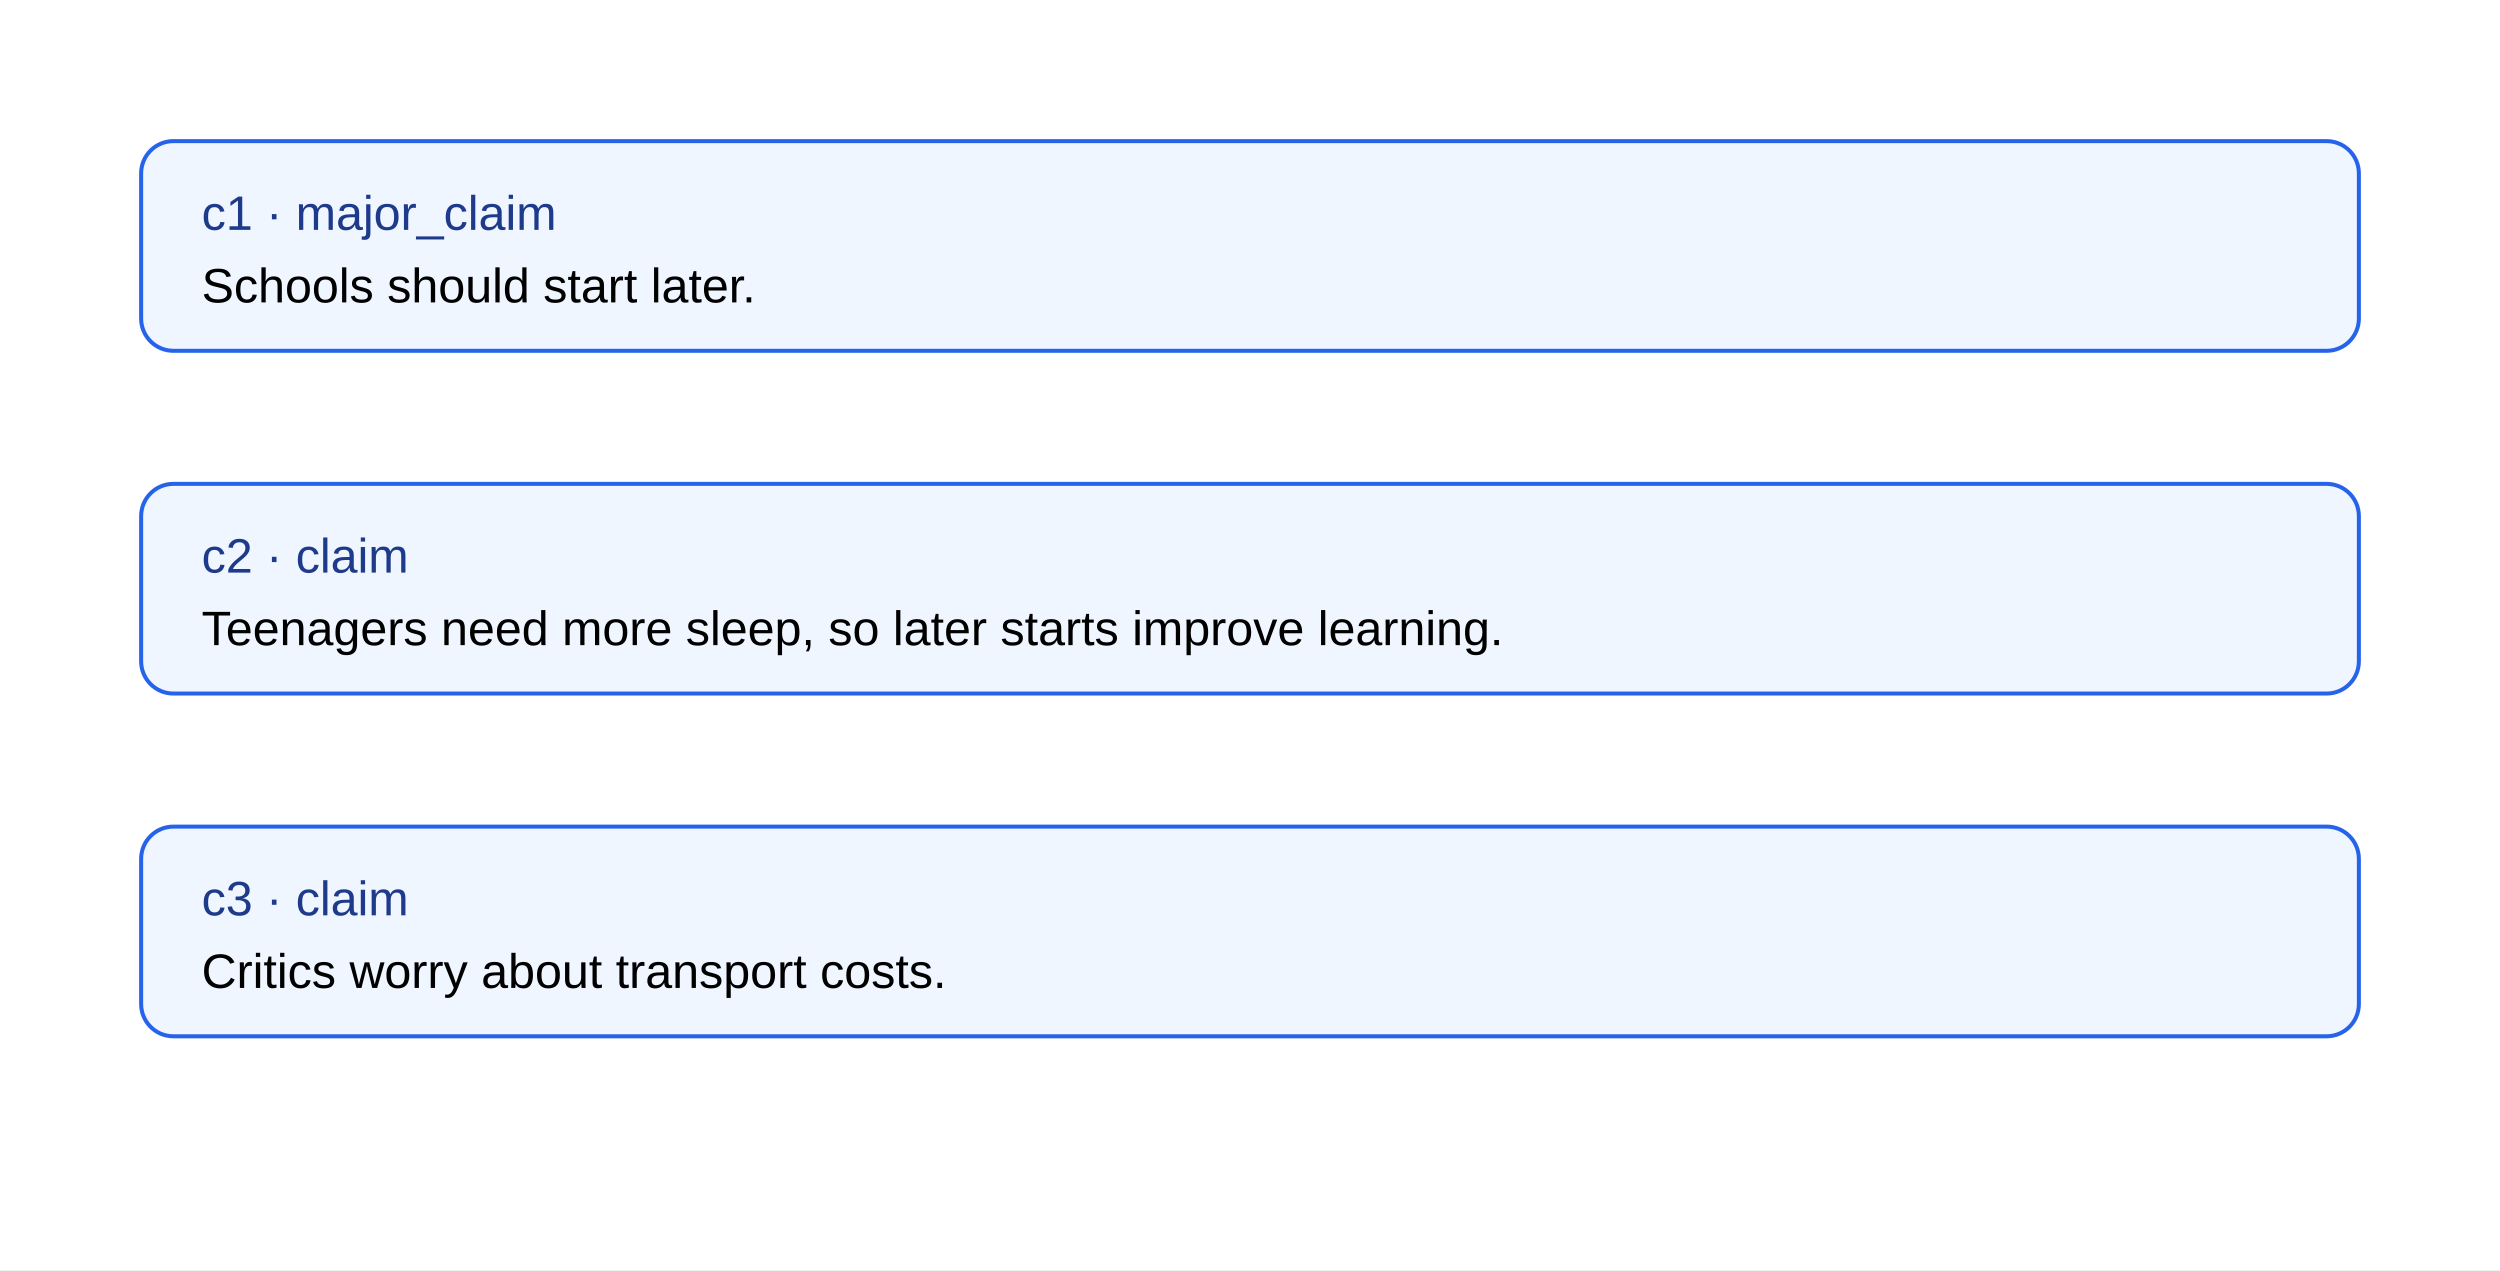
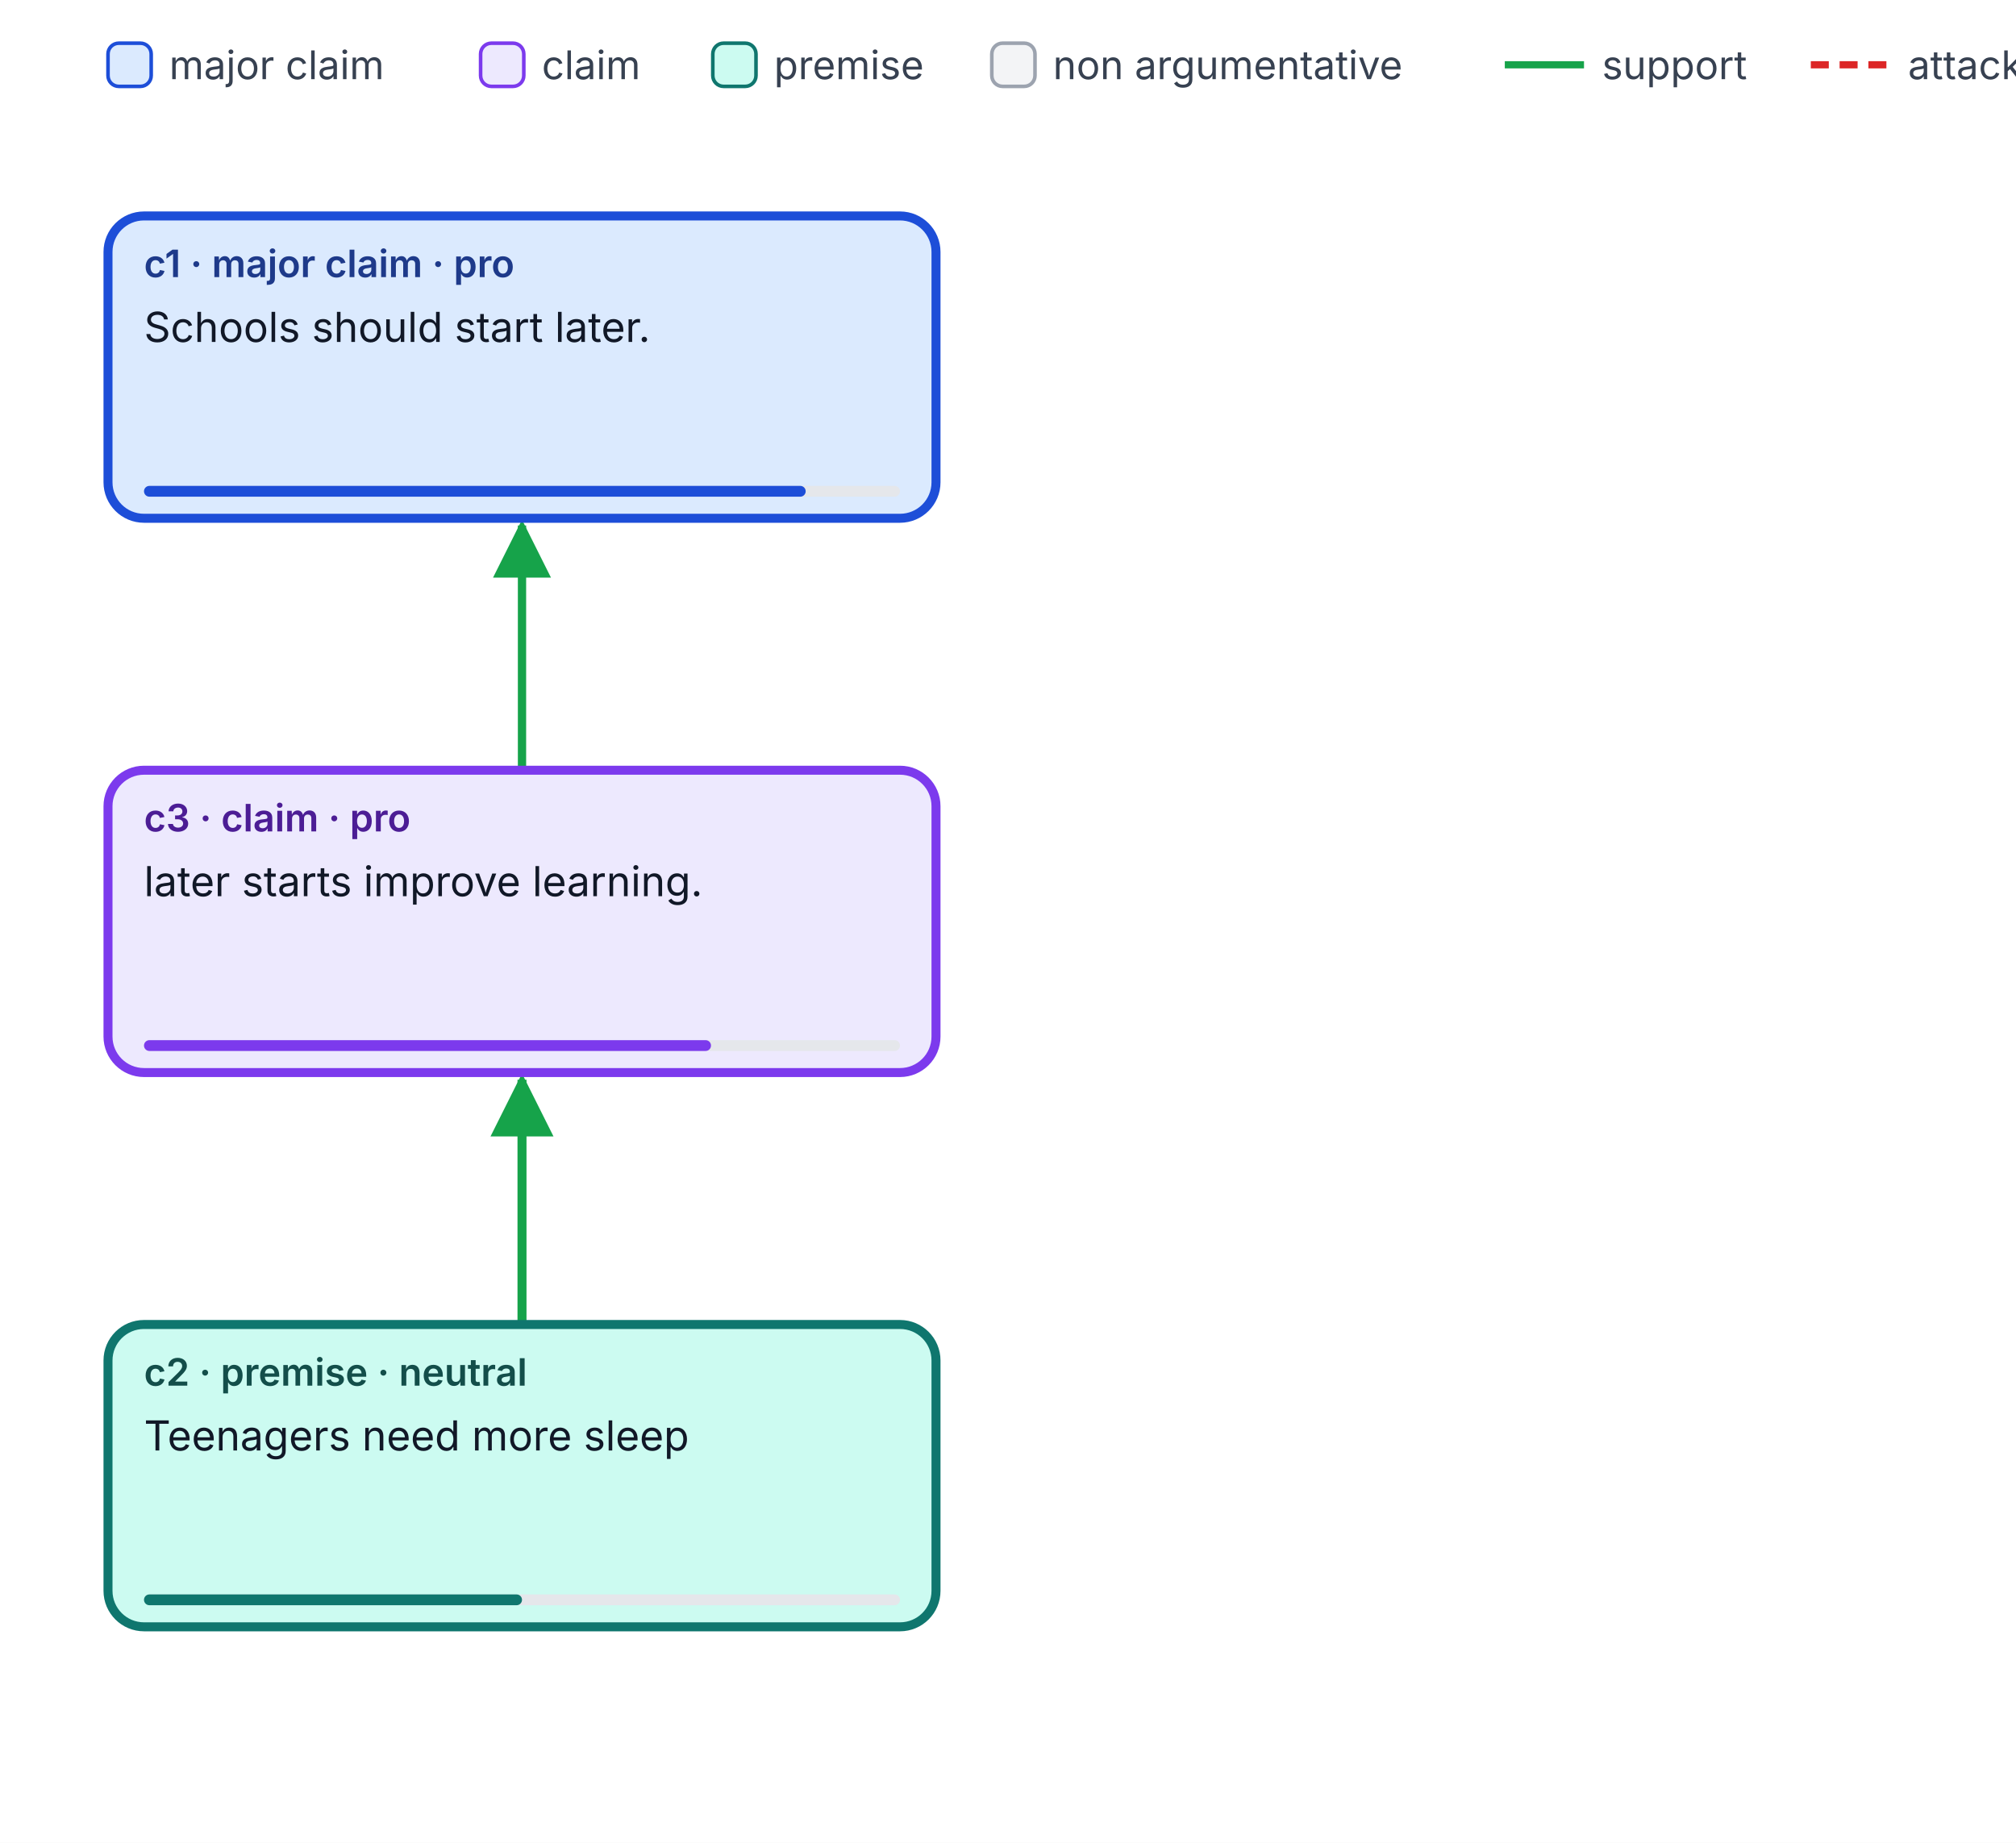
- <svg xmlns="http://www.w3.org/2000/svg" width="620" height="315" viewBox="0 0 620 315">
-   <rect width="100%" height="100%" fill="white" />
-   <rect x="35" y="35" width="550" height="52" rx="8" fill="#eff6ff" stroke="#2563eb" />
-   <text x="50" y="57" font-family="Arial" font-size="12" fill="#1e3a8a">c1 · major_claim</text>
-   <text x="50" y="75" font-family="Arial" font-size="12">Schools should start later.</text>
-   <rect x="35" y="120" width="550" height="52" rx="8" fill="#eff6ff" stroke="#2563eb" />
-   <text x="50" y="142" font-family="Arial" font-size="12" fill="#1e3a8a">c2 · claim</text>
-   <text x="50" y="160" font-family="Arial" font-size="12">Teenagers need more sleep, so later starts improve learning.</text>
-   <rect x="35" y="205" width="550" height="52" rx="8" fill="#eff6ff" stroke="#2563eb" />
-   <text x="50" y="227" font-family="Arial" font-size="12" fill="#1e3a8a">c3 · claim</text>
-   <text x="50" y="245" font-family="Arial" font-size="12">Critics worry about transport costs.</text>
+ <svg xmlns="http://www.w3.org/2000/svg" width="560" height="512" viewBox="0 0 560 512" font-family="Inter, Segoe UI, Arial, sans-serif" class="argmap">
+   <defs>
+     <marker id="arrow-support" viewBox="0 0 10 10" refX="9" refY="5" markerWidth="7" markerHeight="7" orient="auto-start-reverse">
+       <path d="M0,0 L10,5 L0,10 z" fill="#16a34a" />
+     </marker>
+     <marker id="arrow-attack" viewBox="0 0 10 10" refX="9" refY="5" markerWidth="7" markerHeight="7" orient="auto-start-reverse">
+       <path d="M0,0 L10,5 L0,10 z" fill="#dc2626" />
+     </marker>
+   </defs>
+   <rect width="100%" height="100%" fill="#ffffff" />
+   <rect x="30" y="12" width="12" height="12" rx="3" fill="#dbeafe" stroke="#1d4ed8" />
+   <text x="47" y="22" font-size="11" fill="#374151">major claim</text>
+   <rect x="133.5" y="12" width="12" height="12" rx="3" fill="#ede9fe" stroke="#7c3aed" />
+   <text x="150.5" y="22" font-size="11" fill="#374151">claim</text>
+   <rect x="198.0" y="12" width="12" height="12" rx="3" fill="#ccfbf1" stroke="#0f766e" />
+   <text x="215.0" y="22" font-size="11" fill="#374151">premise</text>
+   <rect x="275.5" y="12" width="12" height="12" rx="3" fill="#f3f4f6" stroke="#9ca3af" />
+   <text x="292.5" y="22" font-size="11" fill="#374151">non argumentative</text>
+   <line x1="418.0" y1="18" x2="440.0" y2="18" stroke="#16a34a" stroke-width="2" />
+   <text x="445.0" y="22" font-size="11" fill="#374151">support</text>
+   <line x1="503.0" y1="18" x2="525.0" y2="18" stroke="#dc2626" stroke-width="2" stroke-dasharray="5 3" />
+   <text x="530.0" y="22" font-size="11" fill="#374151">attack</text>
+   <path d="M145.0,368 C145.0,333.0 145.0,333.0 145.0,300" fill="none" stroke="#16a34a" stroke-width="2.5" marker-end="url(#arrow-support)" class="edge" data-source="c2" data-target="c3" />
+   <path d="M145.0,214 C145.0,179.0 145.0,179.0 145.0,146" fill="none" stroke="#16a34a" stroke-width="2.3" marker-end="url(#arrow-support)" class="edge" data-source="c3" data-target="c1" />
+   <g class="node" data-id="c1" opacity="1">
+     <rect x="30" y="60" width="230" height="84" rx="10" fill="#dbeafe" stroke="#1d4ed8" stroke-width="2.5" />
+     <text x="40" y="77" font-size="10.5" font-weight="600" fill="#1e3a8a">c1 · major claim · pro</text>
+     <text x="40" y="95" font-size="11.5" fill="#111827">Schools should start later.</text>
+     <rect x="40" y="135" width="210" height="3" rx="1.5" fill="#e5e7eb" />
+     <rect x="40" y="135" width="183.8" height="3" rx="1.5" fill="#1d4ed8" />
+   </g>
+   <g class="node" data-id="c2" opacity="1">
+     <rect x="30" y="368" width="230" height="84" rx="10" fill="#ccfbf1" stroke="#0f766e" stroke-width="2.5" />
+     <text x="40" y="385" font-size="10.5" font-weight="600" fill="#134e4a">c2 · premise · neutral</text>
+     <text x="40" y="403" font-size="11.5" fill="#111827">Teenagers need more sleep</text>
+     <rect x="40" y="443" width="210" height="3" rx="1.5" fill="#e5e7eb" />
+     <rect x="40" y="443" width="105.0" height="3" rx="1.5" fill="#0f766e" />
+   </g>
+   <g class="node" data-id="c3" opacity="1">
+     <rect x="30" y="214" width="230" height="84" rx="10" fill="#ede9fe" stroke="#7c3aed" stroke-width="2.5" />
+     <text x="40" y="231" font-size="10.5" font-weight="600" fill="#4c1d95">c3 · claim · pro</text>
+     <text x="40" y="249" font-size="11.5" fill="#111827">later starts improve learning.</text>
+     <rect x="40" y="289" width="210" height="3" rx="1.5" fill="#e5e7eb" />
+     <rect x="40" y="289" width="157.5" height="3" rx="1.5" fill="#7c3aed" />
+   </g>
</svg>
